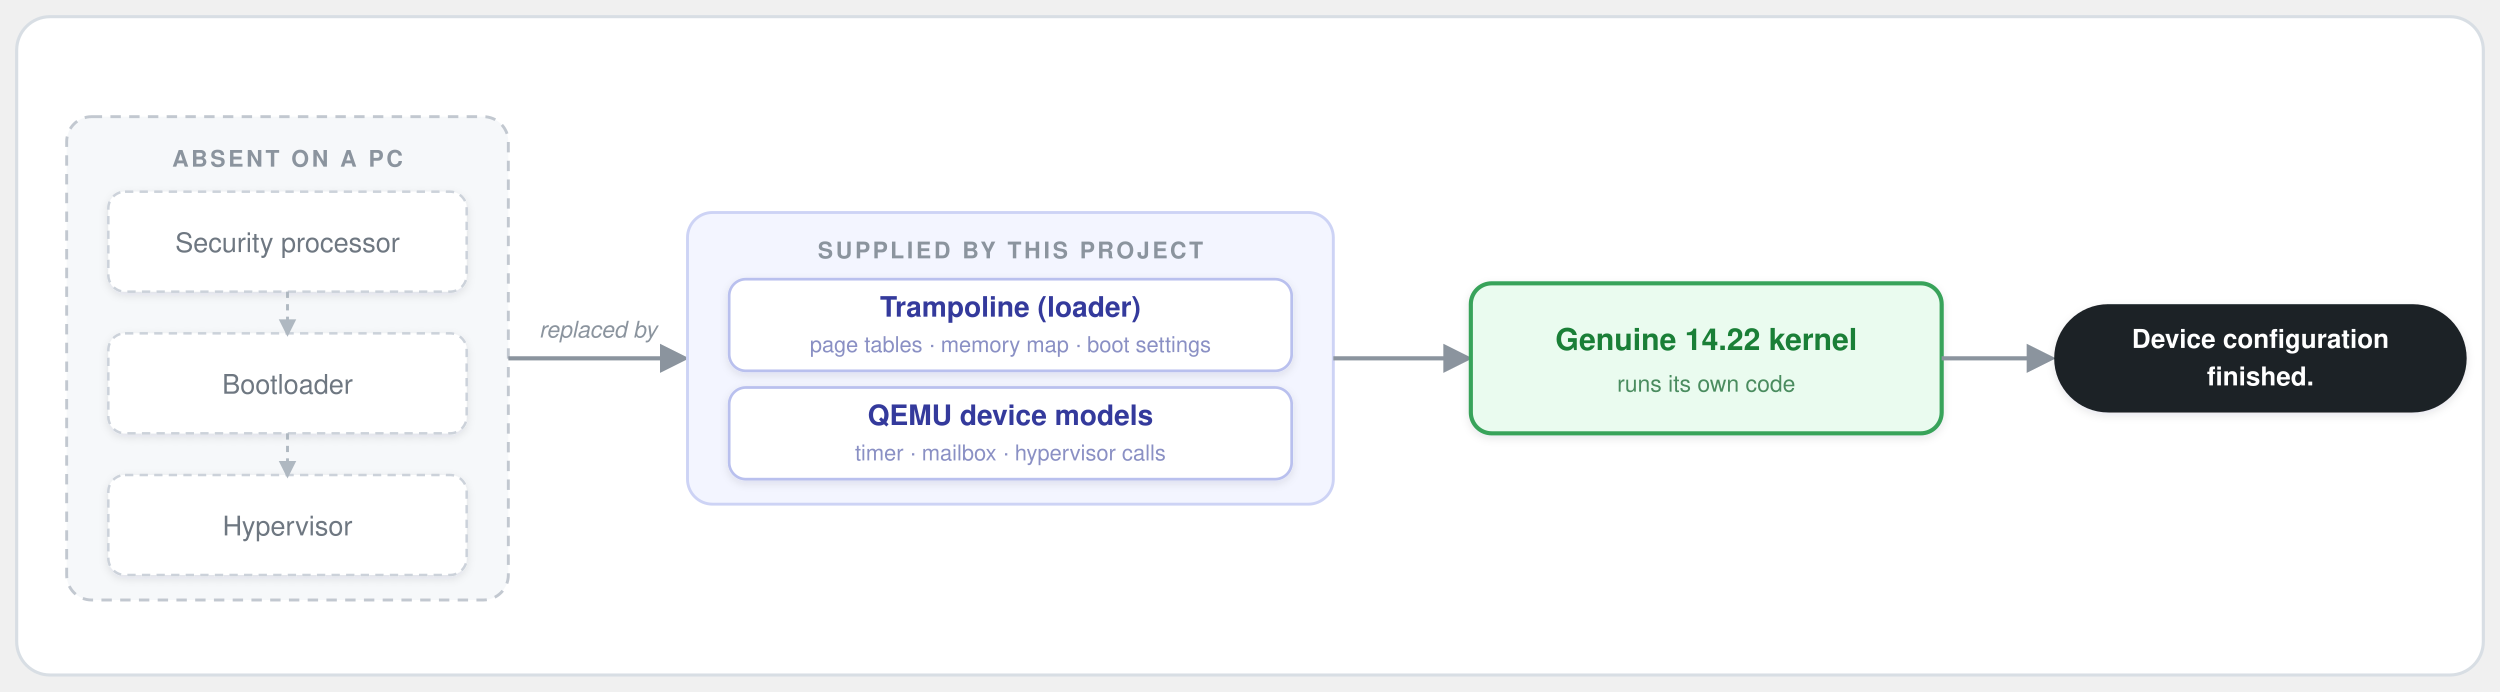
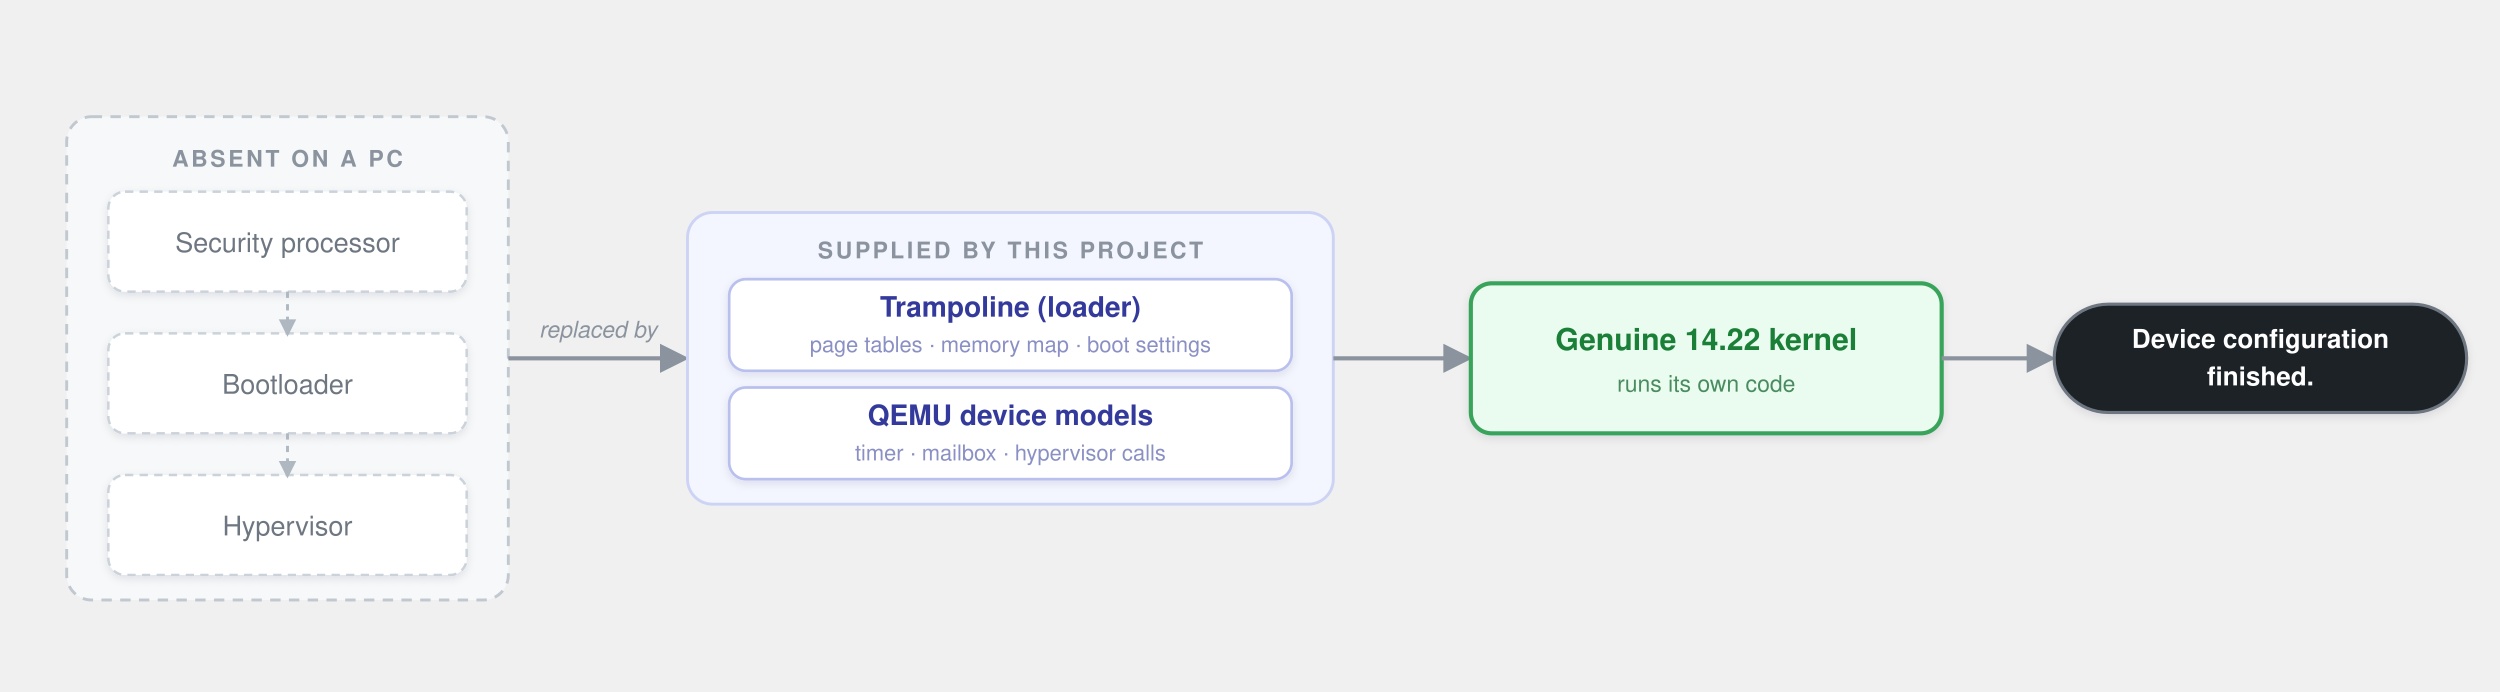
<svg xmlns="http://www.w3.org/2000/svg" viewBox="0 0 1200 332" font-family="-apple-system, BlinkMacSystemFont, 'Segoe UI', Helvetica, Arial, sans-serif" role="img" aria-label="On a PC the console's early-boot chain (security processor, bootloader, hypervisor) is absent. This project supplies a small loader and QEMU device models in its place, so the genuine 14.22 kernel runs its own code and reaches 'Device configuration finished.'">
  <defs>
    <marker id="arw" viewBox="0 0 10 10" refX="8" refY="5" markerWidth="7" markerHeight="7" orient="auto-start-reverse">
      <path d="M0,0 L10,5 L0,10 z" fill="#8b949e" />
    </marker>
    <marker id="arwg" viewBox="0 0 10 10" refX="8" refY="5" markerWidth="6" markerHeight="6" orient="auto">
      <path d="M0,0 L10,5 L0,10 z" fill="#afb8c1" />
    </marker>
    <filter id="sh" x="-20%" y="-20%" width="140%" height="160%">
      <feDropShadow dx="0" dy="1.5" stdDeviation="2" flood-color="#1f2328" flood-opacity="0.10" />
    </filter>
    <style>
      .card{fill:#ffffff;stroke:#d8dee4;stroke-width:1.5}
      .boxlbl{fill:#8b949e;font-size:11px;font-weight:700;letter-spacing:1.3px}
      .absentbox{fill:#f6f8fa;stroke:#c2c8d0;stroke-width:1.4;stroke-dasharray:5 4}
      .suppbox{fill:#f3f5ff;stroke:#cdd3f5;stroke-width:1.4}
      .node{fill:#ffffff;stroke:#d0d7de;stroke-width:1.3}
      .anode{fill:#ffffff;stroke:#ccd2da;stroke-width:1.2;stroke-dasharray:4 3}
      .snode{fill:#ffffff;stroke:#b9c0ee;stroke-width:1.3}
      .amain{fill:#6e7781;font-size:13px}
      .smain{fill:#343a9c;font-size:13.5px;font-weight:600}
      .ssub{fill:#8a90c4;font-size:10.5px}
      .kmain{fill:#1a7f37;font-size:14.5px;font-weight:700}
      .ksub{fill:#4a8c5f;font-size:11px}
      .mk{fill:#ffffff;font-size:12.5px;font-weight:700}
      .alabel{fill:#8b949e;font-size:11px;font-style:italic}
      .edge{stroke:#8b949e;stroke-width:2;fill:none}
      .iedge{stroke:#afb8c1;stroke-width:1.4;fill:none;stroke-dasharray:3 3}
    </style>
  </defs>
-   <rect class="card" x="8" y="8" width="1184" height="316" rx="16" />
  <rect class="absentbox" x="32" y="56" width="212" height="232" rx="12" />
  <text class="boxlbl" x="138" y="80" text-anchor="middle">ABSENT ON A PC</text>
  <g filter="url(#sh)">
    <rect class="anode" x="52" y="92" width="172" height="48" rx="8" />
    <rect class="anode" x="52" y="160" width="172" height="48" rx="8" />
    <rect class="anode" x="52" y="228" width="172" height="48" rx="8" />
  </g>
  <text class="amain" x="138" y="121" text-anchor="middle">Security processor</text>
  <text class="amain" x="138" y="189" text-anchor="middle">Bootloader</text>
  <text class="amain" x="138" y="257" text-anchor="middle">Hypervisor</text>
  <path class="iedge" d="M138,140 L138,160" marker-end="url(#arwg)" />
  <path class="iedge" d="M138,208 L138,228" marker-end="url(#arwg)" />
  <path class="edge" d="M244,172 L328,172" marker-end="url(#arw)" />
  <text class="alabel" x="287" y="162" text-anchor="middle">replaced by</text>
  <rect class="suppbox" x="330" y="102" width="310" height="140" rx="12" />
  <text class="boxlbl" x="485" y="124" text-anchor="middle" fill="#6b74c9">SUPPLIED BY THIS PROJECT</text>
  <g filter="url(#sh)">
    <rect class="snode" x="350" y="134" width="270" height="44" rx="8" />
    <rect class="snode" x="350" y="186" width="270" height="44" rx="8" />
  </g>
  <text class="smain" x="485" y="152" text-anchor="middle">Trampoline (loader)</text>
  <text class="ssub" x="485" y="169" text-anchor="middle">page tables · memory map · boot settings</text>
  <text class="smain" x="485" y="204" text-anchor="middle">QEMU device models</text>
  <text class="ssub" x="485" y="221" text-anchor="middle">timer · mailbox · hypervisor calls</text>
  <path class="edge" d="M640,172 L704,172" marker-end="url(#arw)" />
  <g filter="url(#sh)">
    <rect x="706" y="136" width="226" height="72" rx="10" fill="#eafbef" stroke="#39a35a" stroke-width="2" />
  </g>
  <text class="kmain" x="819" y="168" text-anchor="middle">Genuine 14.22 kernel</text>
  <text class="ksub" x="819" y="188" text-anchor="middle">runs its own code</text>
  <path class="edge" d="M932,172 L984,172" marker-end="url(#arw)" />
  <g filter="url(#sh)">
-     <rect x="986" y="146" width="198" height="52" rx="26" fill="#1f2328" />
+     <rect x="986" y="146" width="198" height="52" rx="26" fill="#1f2328" stroke="#6e7781" stroke-width="1.5" />
  </g>
  <text class="mk" x="1085" y="167" text-anchor="middle">Device configuration</text>
  <text class="mk" x="1085" y="185" text-anchor="middle">finished.</text>
</svg>
